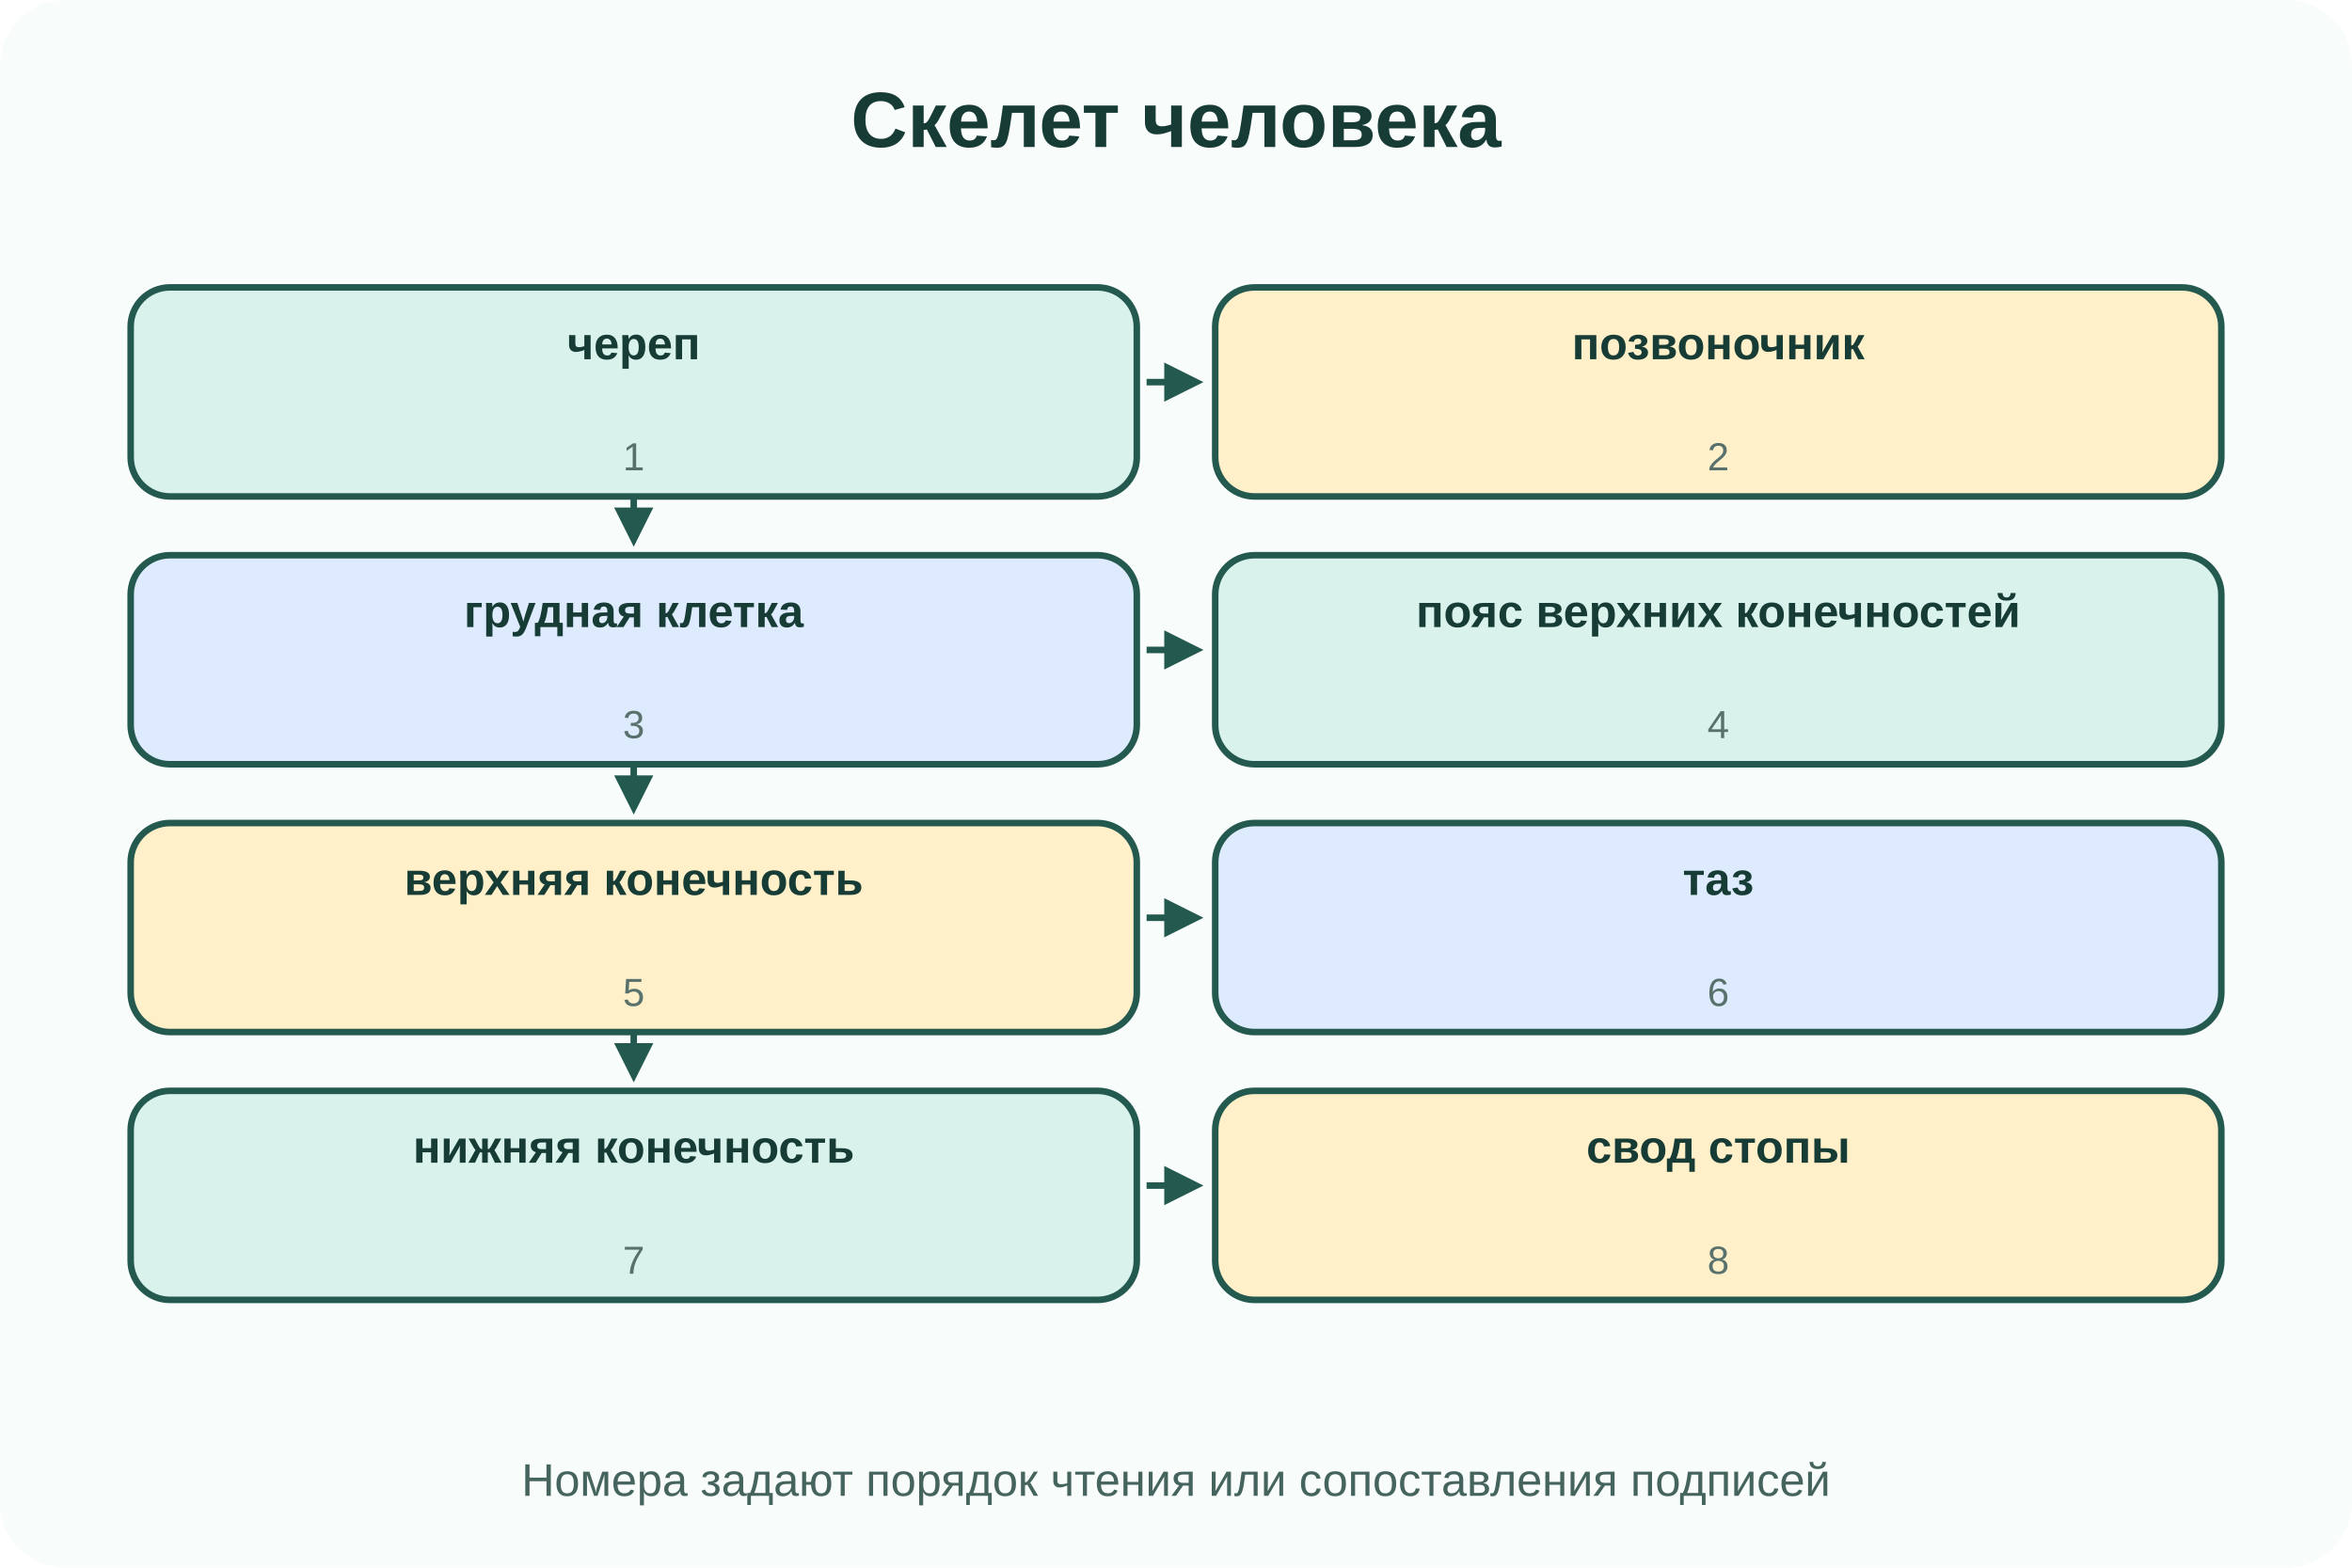
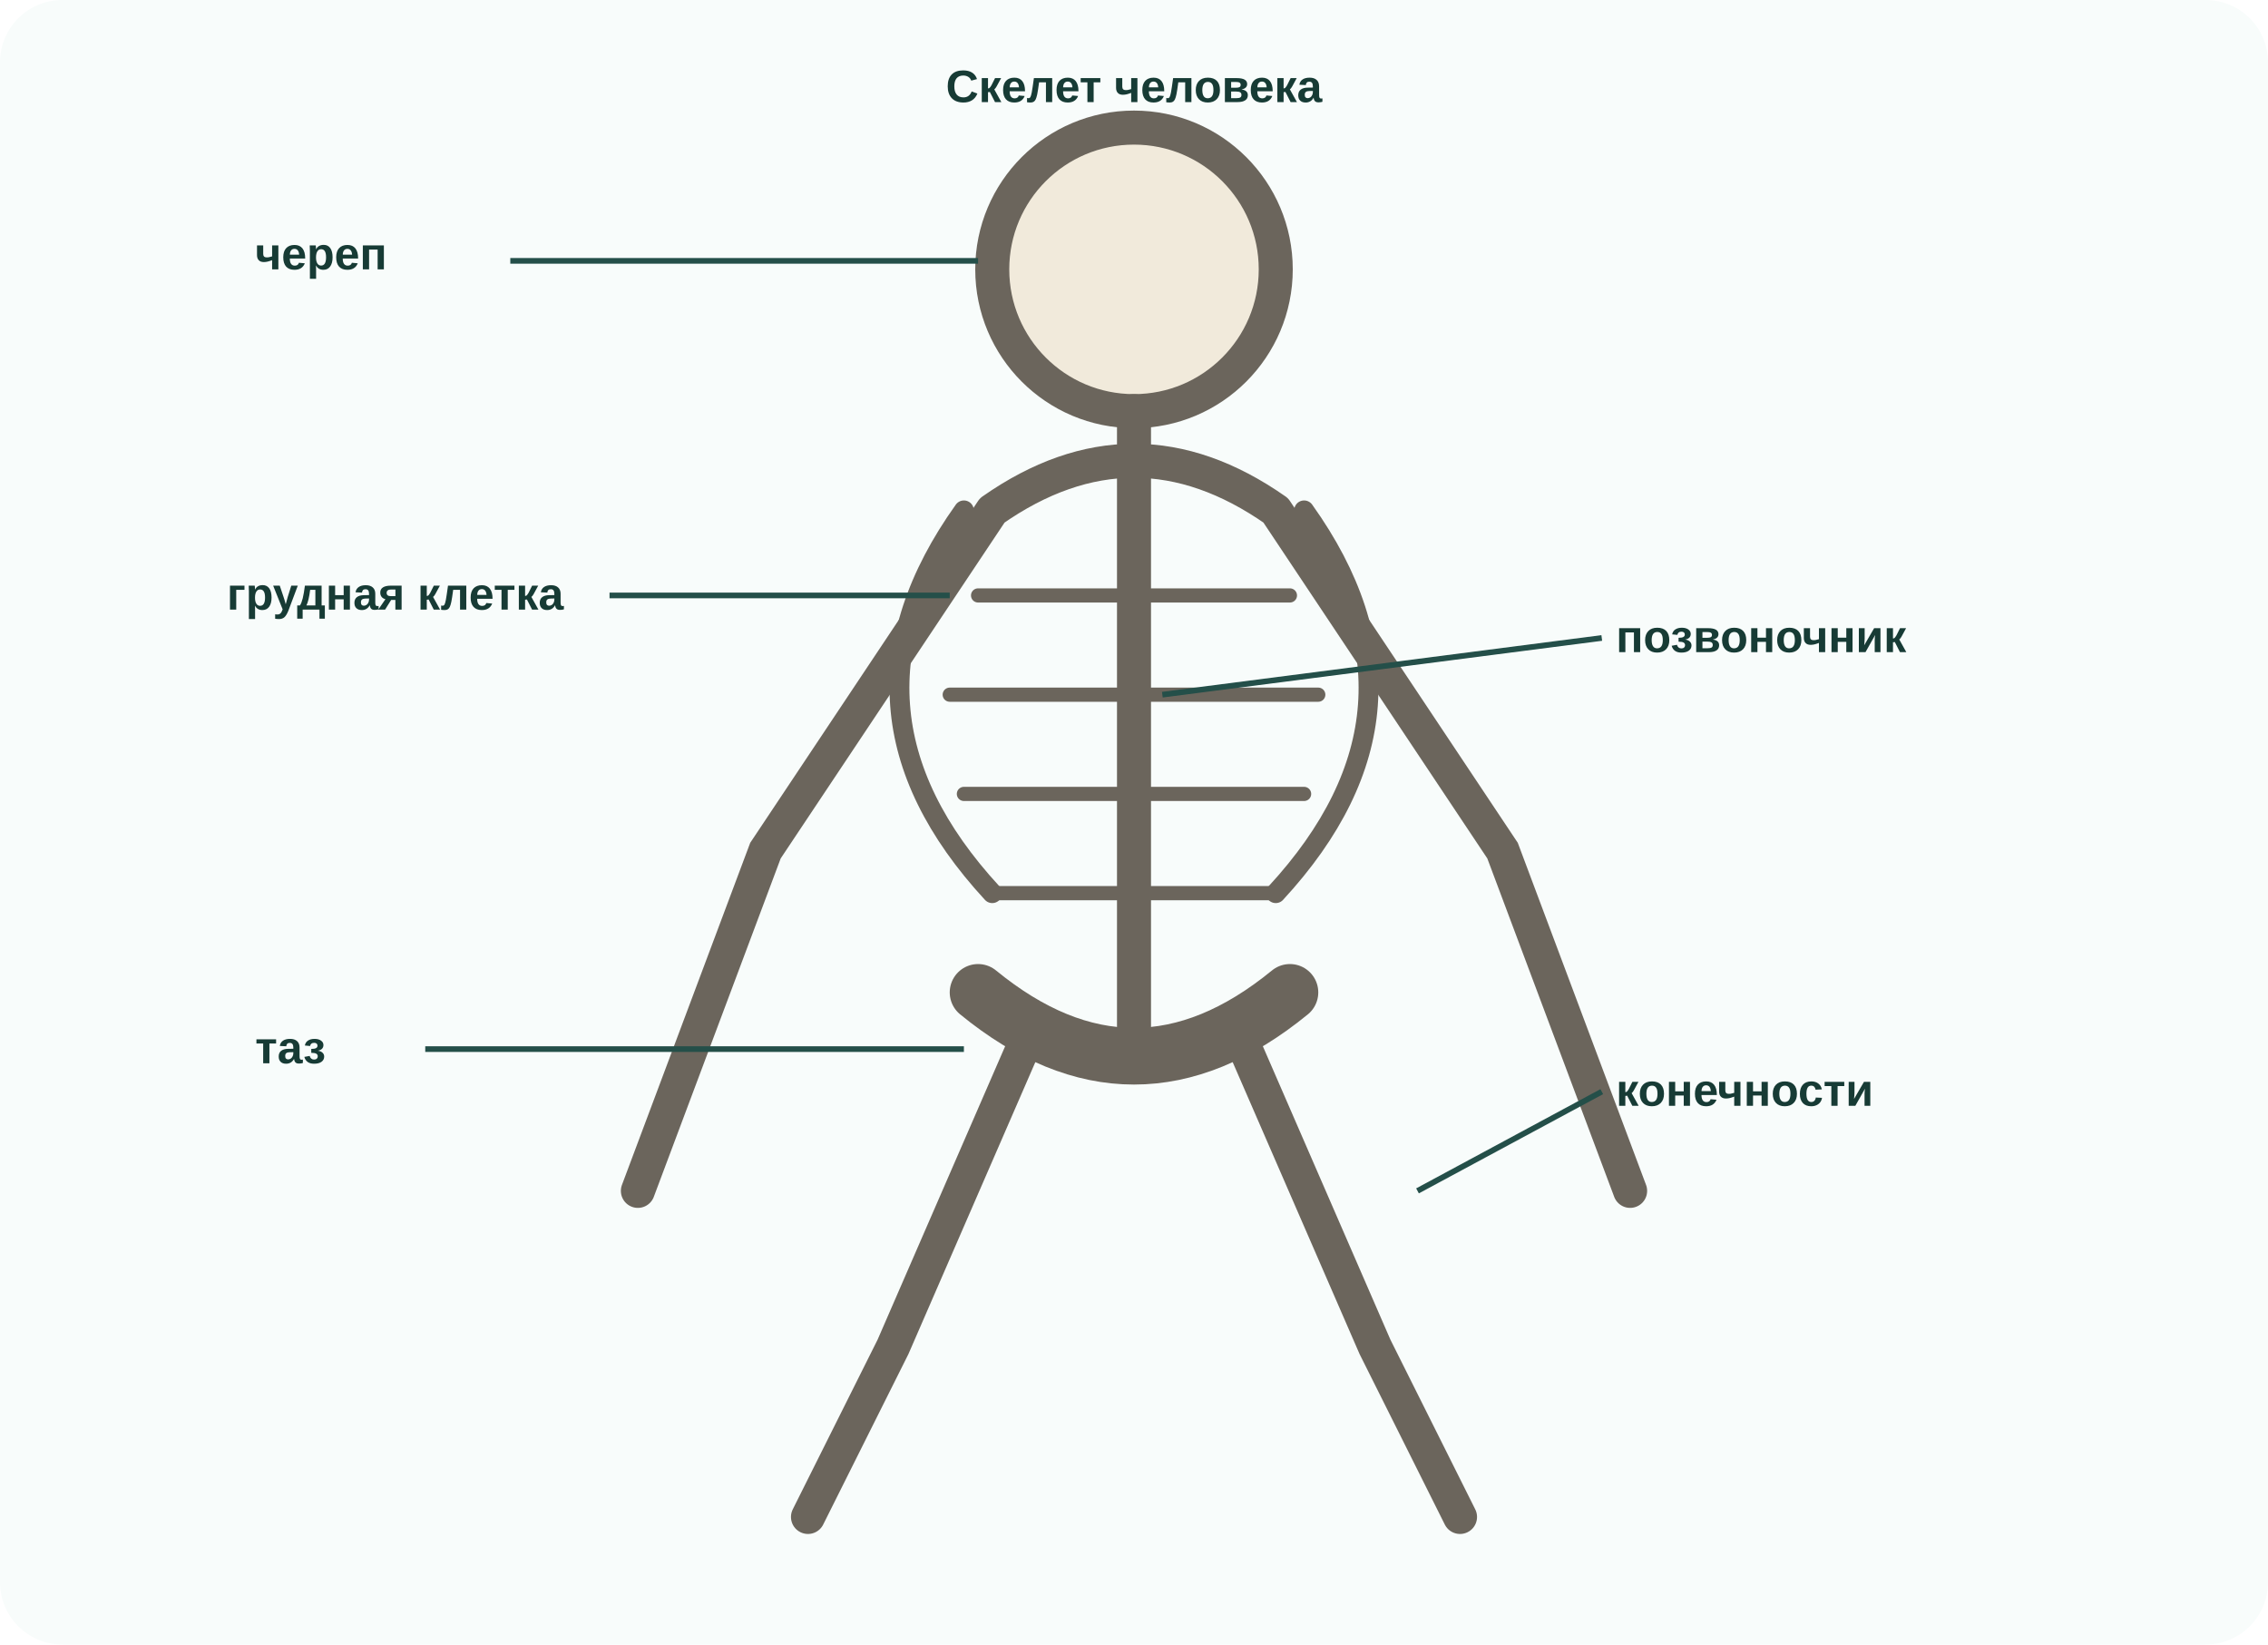
- <svg xmlns="http://www.w3.org/2000/svg" viewBox="0 0 720 480" role="img" aria-labelledby="title desc" preserveAspectRatio="xMidYMid meet">
+ <svg xmlns="http://www.w3.org/2000/svg" viewBox="0 0 800 580" role="img" aria-labelledby="title desc" preserveAspectRatio="xMidYMid meet">
  <defs>
-     <marker id="arrow" viewBox="0 0 10 10" refX="8" refY="5" markerWidth="6" markerHeight="6" orient="auto-start-reverse">
-       <path d="M0 0 L10 5 L0 10z" fill="#24594f" />
+     <marker id="arrow" viewBox="0 0 10 10" refX="8" refY="5" markerWidth="6" markerHeight="6" orient="auto">
+       <path d="M0 0L10 5L0 10z" fill="#244f49" />
    </marker>
+     <style>.t{font:600 16px Arial,sans-serif;fill:#173b35}.s{font:14px Arial,sans-serif;fill:#173b35}.lead{fill:none;stroke:#244f49;stroke-width:2}.flow{fill:none;stroke:#176b5b;stroke-width:4;marker-end:url(#arrow)}.organ{stroke:#244f49;stroke-width:3}.red{fill:#f7a4a4}.blue{fill:#9bc8ef}.cream{fill:#fff0c9}.green{fill:#b9e4d7}</style>
  </defs>
-   <style>.label{font:600 14px Arial,sans-serif;text-anchor:middle;fill:#173b35}.num{font:12px Arial,sans-serif;text-anchor:middle;fill:#58716c}.link{fill:none;stroke:#24594f;stroke-width:2}</style>
-   <rect width="100%" height="100%" rx="20" fill="#f8fcfb" />
-   <text x="360" y="45" style="font:700 24px Arial,sans-serif;text-anchor:middle;fill:#173b35">Скелет человека</text>
-   <path d="M 351 117 H 366" class="link" marker-end="url(#arrow)" />
-   <path d="M 194 146 V 165" class="link" marker-end="url(#arrow)" />
-   <path d="M 351 199 H 366" class="link" marker-end="url(#arrow)" />
-   <path d="M 194 228 V 247" class="link" marker-end="url(#arrow)" />
-   <path d="M 351 281 H 366" class="link" marker-end="url(#arrow)" />
-   <path d="M 194 310 V 329" class="link" marker-end="url(#arrow)" />
-   <path d="M 351 363 H 366" class="link" marker-end="url(#arrow)" />
-   <g>
-     <rect x="40" y="88" width="308" height="64" rx="12" fill="#d9f3ec" stroke="#24594f" stroke-width="2" />
-     <text x="194" y="110" class="label">
-       <tspan x="194" dy="0">череп</tspan>
-     </text>
-     <text x="194" y="144" class="num">1</text>
+   <rect width="800" height="580" rx="22" fill="#f8fcfb" />
+   <text x="400" y="36" text-anchor="middle" class="t" font-size="23">Скелет человека</text>
+   <g fill="none" stroke="#6b655c" stroke-width="12" stroke-linecap="round">
+     <circle cx="400" cy="95" r="50" fill="#f1eadb" />
+     <path d="M400 145V365M350 180Q400 145 450 180M350 180L270 300L225 420M450 180L530 300L575 420M365 360L315 475L285 535M435 360L485 475L515 535" />
+     <path d="M340 180Q290 250 350 315M460 180Q510 250 450 315" stroke-width="7" />
+     <path d="M345 210H455M335 245H465M340 280H460M350 315H450" stroke-width="5" />
+     <path d="M345 350Q400 395 455 350" stroke-width="20" />
  </g>
-   <g>
-     <rect x="372" y="88" width="308" height="64" rx="12" fill="#fff0c9" stroke="#24594f" stroke-width="2" />
-     <text x="526" y="110" class="label">
-       <tspan x="526" dy="0">позвоночник</tspan>
-     </text>
-     <text x="526" y="144" class="num">2</text>
-   </g>
-   <g>
-     <rect x="40" y="170" width="308" height="64" rx="12" fill="#deebff" stroke="#24594f" stroke-width="2" />
-     <text x="194" y="192" class="label">
-       <tspan x="194" dy="0">грудная клетка</tspan>
-     </text>
-     <text x="194" y="226" class="num">3</text>
-   </g>
-   <g>
-     <rect x="372" y="170" width="308" height="64" rx="12" fill="#d9f3ec" stroke="#24594f" stroke-width="2" />
-     <text x="526" y="192" class="label">
-       <tspan x="526" dy="0">пояс верхних конечностей</tspan>
-     </text>
-     <text x="526" y="226" class="num">4</text>
-   </g>
-   <g>
-     <rect x="40" y="252" width="308" height="64" rx="12" fill="#fff0c9" stroke="#24594f" stroke-width="2" />
-     <text x="194" y="274" class="label">
-       <tspan x="194" dy="0">верхняя конечность</tspan>
-     </text>
-     <text x="194" y="308" class="num">5</text>
-   </g>
-   <g>
-     <rect x="372" y="252" width="308" height="64" rx="12" fill="#deebff" stroke="#24594f" stroke-width="2" />
-     <text x="526" y="274" class="label">
-       <tspan x="526" dy="0">таз</tspan>
-     </text>
-     <text x="526" y="308" class="num">6</text>
-   </g>
-   <g>
-     <rect x="40" y="334" width="308" height="64" rx="12" fill="#d9f3ec" stroke="#24594f" stroke-width="2" />
-     <text x="194" y="356" class="label">
-       <tspan x="194" dy="0">нижняя конечность</tspan>
-     </text>
-     <text x="194" y="390" class="num">7</text>
-   </g>
-   <g>
-     <rect x="372" y="334" width="308" height="64" rx="12" fill="#fff0c9" stroke="#24594f" stroke-width="2" />
-     <text x="526" y="356" class="label">
-       <tspan x="526" dy="0">свод стопы</tspan>
-     </text>
-     <text x="526" y="390" class="num">8</text>
-   </g>
-   <text x="360" y="458" style="font:14px Arial,sans-serif;text-anchor:middle;fill:#46645e">Номера задают порядок чтения или сопоставления подписей</text>
+   <text x="90" y="95" class="t">череп</text>
+   <path d="M180 92H345" class="lead" />
+   <text x="80" y="215" class="t">грудная клетка</text>
+   <path d="M215 210H335" class="lead" />
+   <text x="570" y="230" class="t">позвоночник</text>
+   <path d="M565 225L410 245" class="lead" />
+   <text x="90" y="375" class="t">таз</text>
+   <path d="M150 370H340" class="lead" />
+   <text x="570" y="390" class="t">конечности</text>
+   <path d="M565 385L500 420" class="lead" />
</svg>
